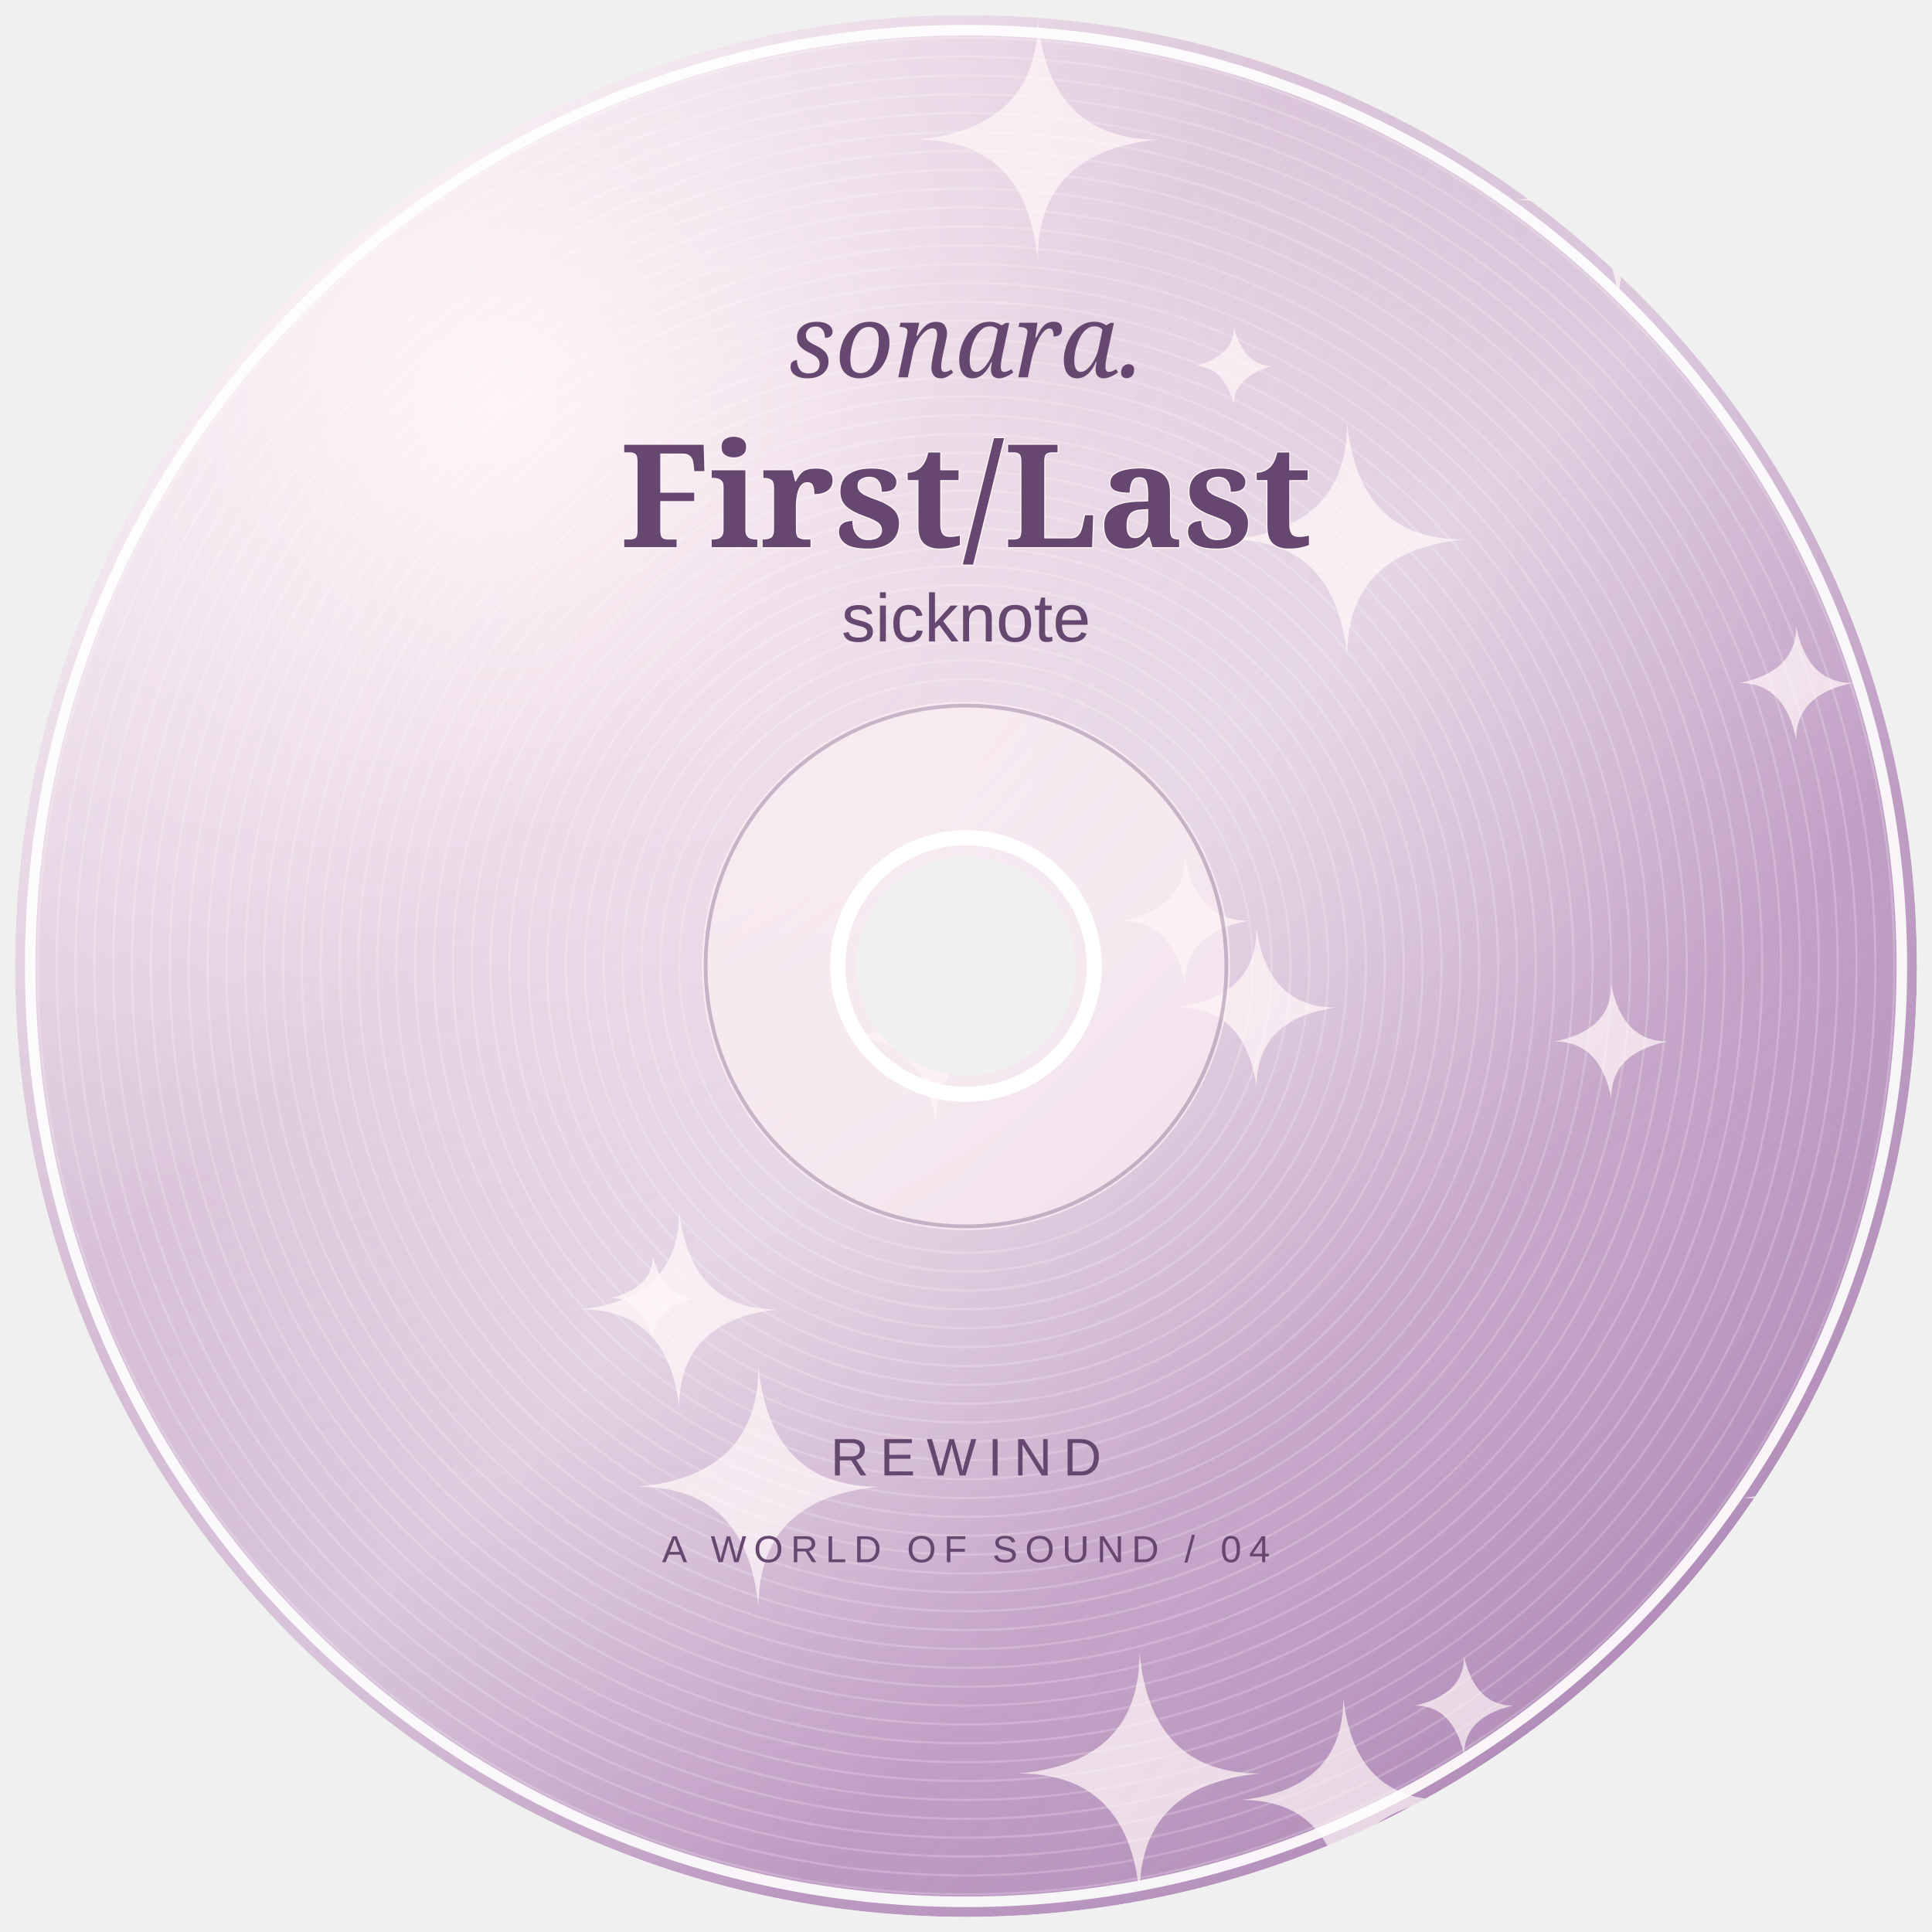
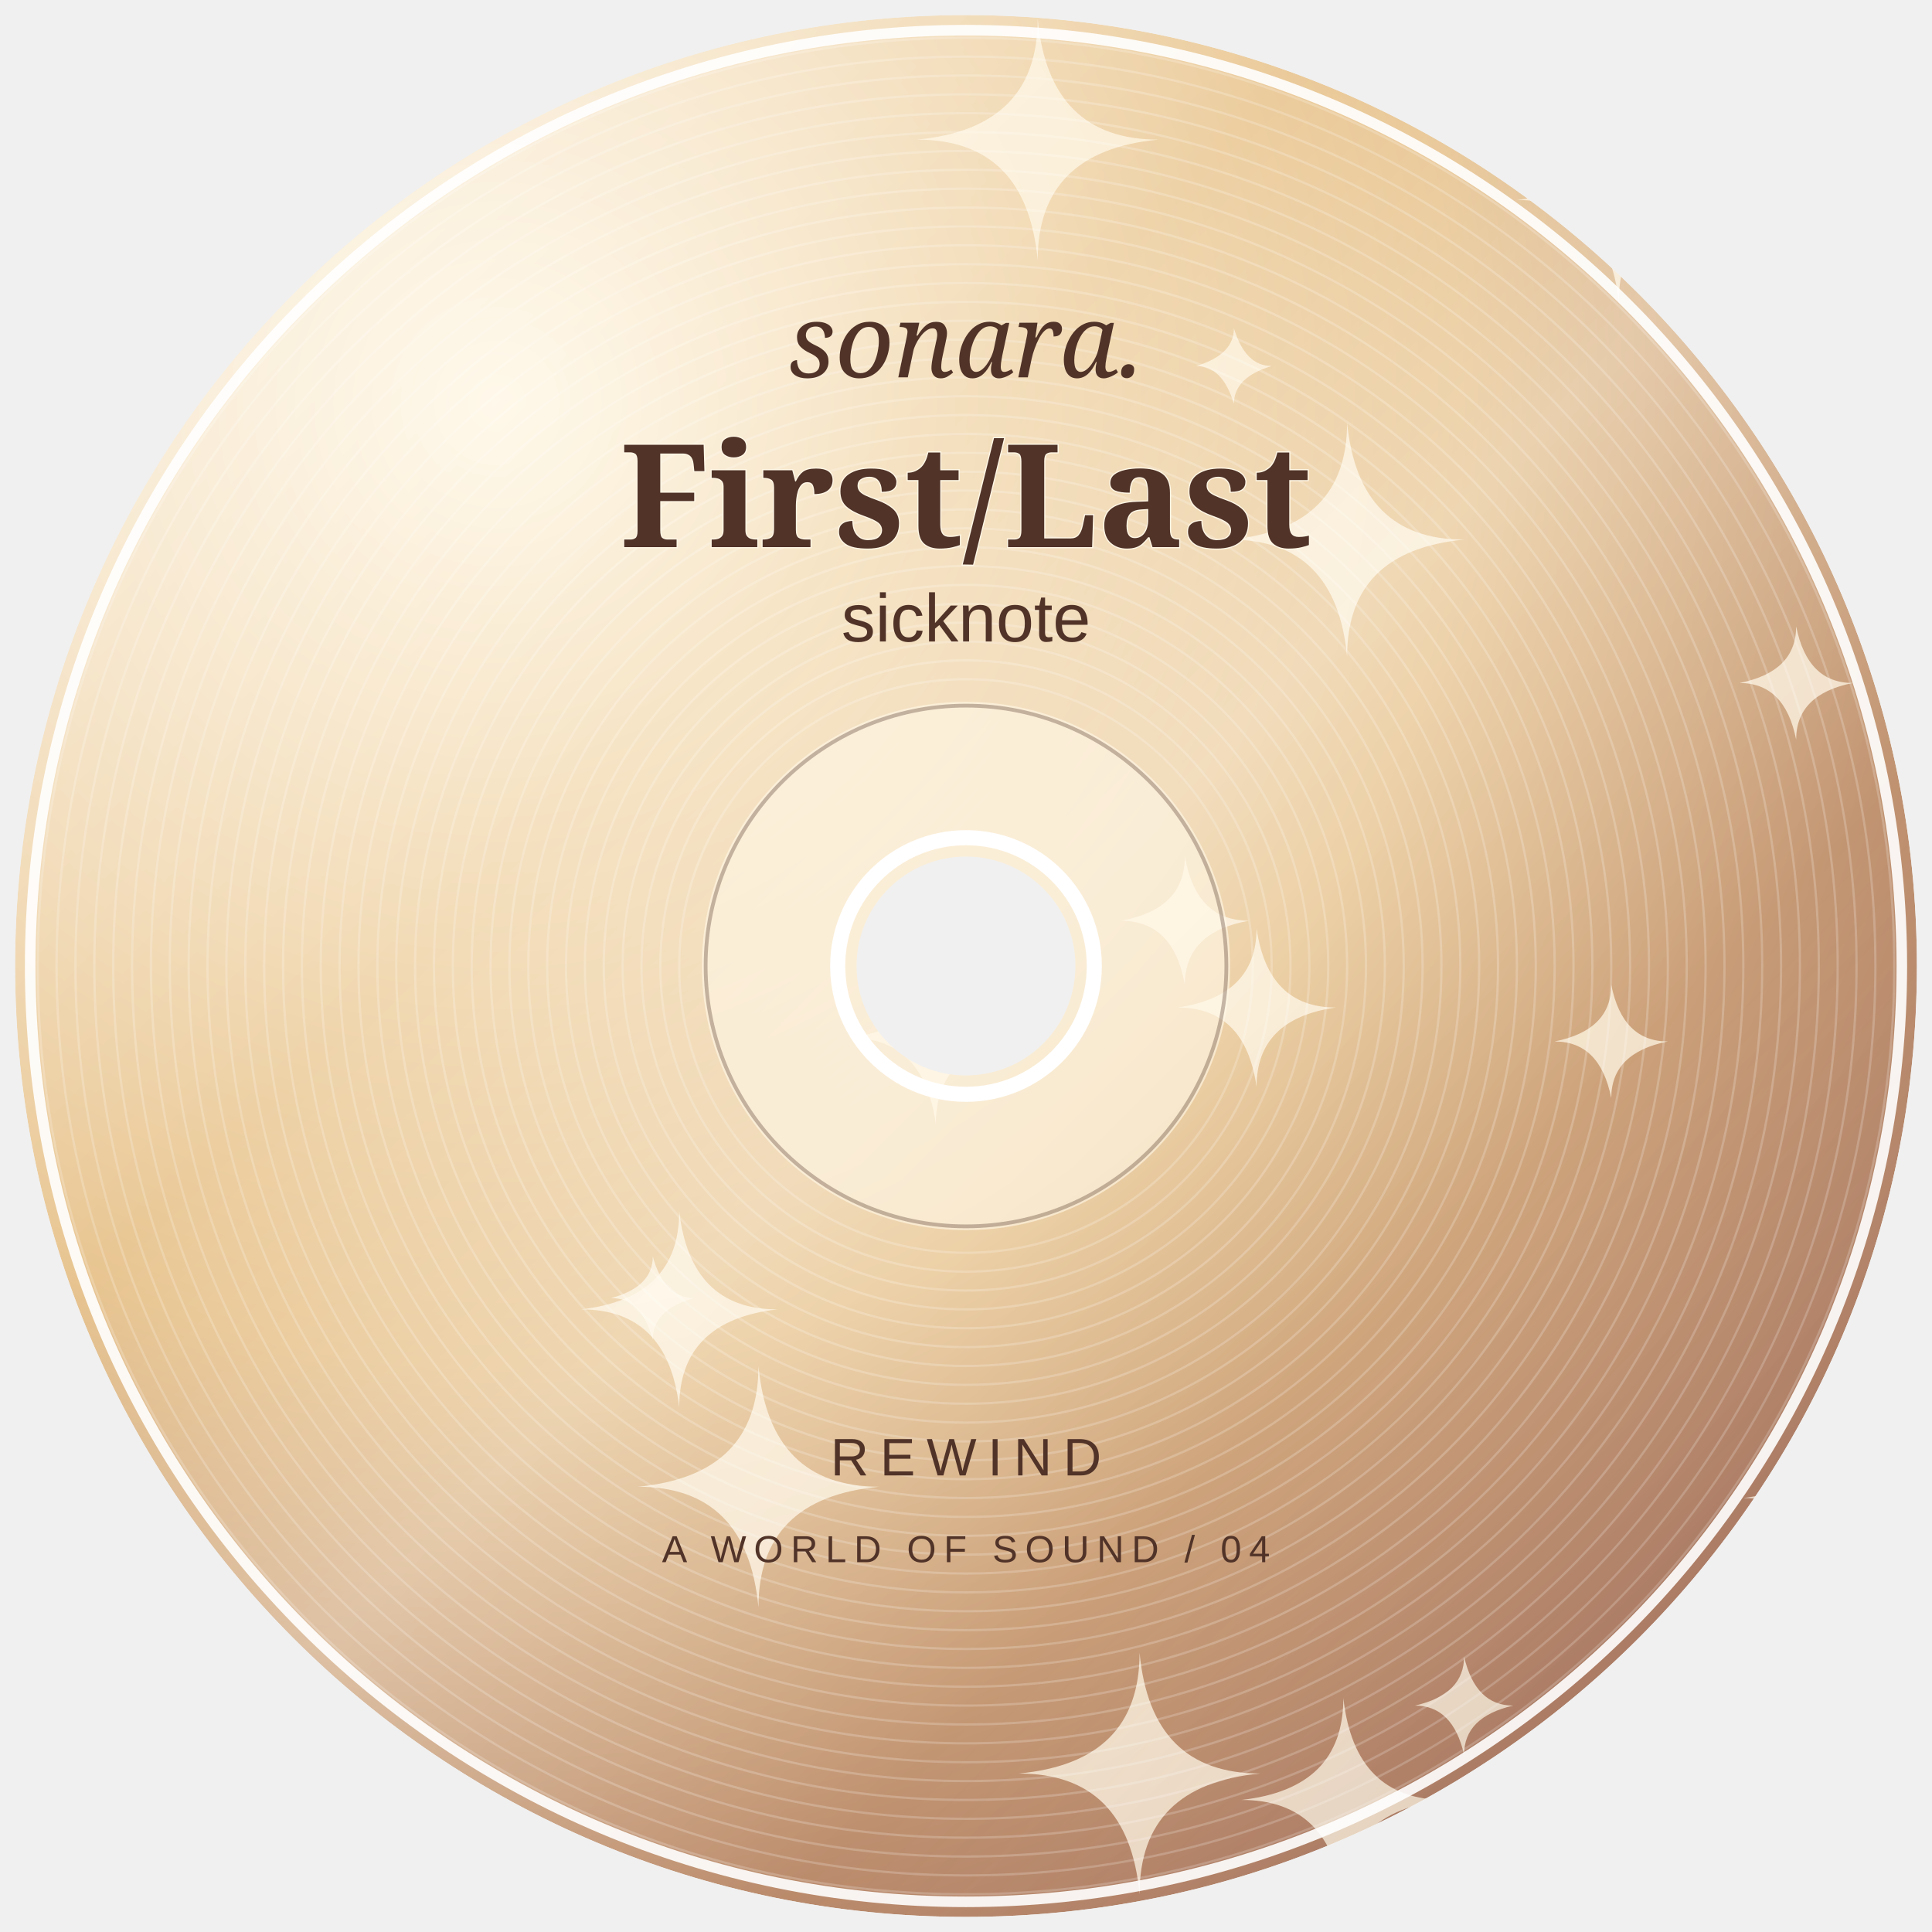
<svg xmlns="http://www.w3.org/2000/svg" width="512" height="512" viewBox="0 0 512 512">
  <defs>
    <radialGradient id="base" cx="25%" cy="20%" r="90%">
-       <stop stop-color="#fff3f6" />
-       <stop offset=".57" stop-color="#d7bfd7" />
-       <stop offset="1" stop-color="#b38dba" />
+       <stop stop-color="#fff7e6" />
+       <stop offset=".57" stop-color="#e8c591" />
+       <stop offset="1" stop-color="#ac7960" />
    </radialGradient>
    <linearGradient id="shine" x1="0" y1="0" x2="1" y2="1">
      <stop stop-color="white" stop-opacity=".5" />
      <stop offset=".35" stop-color="white" stop-opacity="0" />
      <stop offset=".51" stop-color="white" stop-opacity=".30" />
      <stop offset=".7" stop-color="white" stop-opacity="0" />
-       <stop offset="1" stop-color="#654770" stop-opacity=".16" />
+       <stop offset="1" stop-color="#513328" stop-opacity=".16" />
    </linearGradient>
    <mask id="cut">
      <circle cx="256" cy="256" r="252" fill="white" />
      <circle cx="256" cy="256" r="29" fill="black" />
    </mask>
    <filter id="mist">
      <feGaussianBlur stdDeviation="23" />
    </filter>
  </defs>
  <g mask="url(#cut)">
    <circle cx="256" cy="256" r="252" fill="url(#base)" />
-     <path d="M312 267 Q333 264 333 246 Q336 267 354 267 Q333 270 333 288 Q330 267 312 267" fill="#fff3f6" opacity=".75" />
-     <path d="M270 470 Q302 467 302 438 Q305 470 334 470 Q302 473 302 502 Q299 470 270 470" fill="#fff3f6" opacity=".75" />
-     <path d="M462 397 Q486 394 486 373 Q489 397 510 397 Q486 400 486 421 Q483 397 462 397" fill="#fff3f6" opacity=".75" />
-     <path d="M461 438 Q471 435 471 428 Q474 438 481 438 Q471 441 471 448 Q468 438 461 438" fill="#fff3f6" opacity=".75" />
-     <path d="M412 276 Q427 273 427 261 Q430 276 442 276 Q427 279 427 291 Q424 276 412 276" fill="#fff3f6" opacity=".75" />
-     <path d="M375 452 Q388 449 388 439 Q391 452 401 452 Q388 455 388 465 Q385 452 375 452" fill="#fff3f6" opacity=".75" />
-     <path d="M13 47 Q43 44 43 17 Q46 47 73 47 Q43 50 43 77 Q40 47 13 47" fill="#fff3f6" opacity=".75" />
-     <path d="M317 97 Q327 94 327 87 Q330 97 337 97 Q327 100 327 107 Q324 97 317 97" fill="#fff3f6" opacity=".75" />
-     <path d="M162 344 Q173 341 173 333 Q176 344 184 344 Q173 347 173 355 Q170 344 162 344" fill="#fff3f6" opacity=".75" />
-     <path d="M402 53 Q429 50 429 26 Q432 53 456 53 Q429 56 429 80 Q426 53 402 53" fill="#fff3f6" opacity=".75" />
-     <path d="M225 275 Q248 272 248 252 Q251 275 271 275 Q248 278 248 298 Q245 275 225 275" fill="#fff3f6" opacity=".75" />
-     <path d="M243 37 Q275 34 275 5 Q278 37 307 37 Q275 40 275 69 Q272 37 243 37" fill="#fff3f6" opacity=".75" />
-     <path d="M169 394 Q201 391 201 362 Q204 394 233 394 Q201 397 201 426 Q198 394 169 394" fill="#fff3f6" opacity=".75" />
-     <path d="M329 477 Q356 474 356 450 Q359 477 383 477 Q356 480 356 504 Q353 477 329 477" fill="#fff3f6" opacity=".75" />
-     <path d="M461 181 Q476 178 476 166 Q479 181 491 181 Q476 184 476 196 Q473 181 461 181" fill="#fff3f6" opacity=".75" />
-     <path d="M326 143 Q357 140 357 112 Q360 143 388 143 Q357 146 357 174 Q354 143 326 143" fill="#fff3f6" opacity=".75" />
-     <path d="M154 347 Q180 344 180 321 Q183 347 206 347 Q180 350 180 373 Q177 347 154 347" fill="#fff3f6" opacity=".75" />
-     <path d="M297 244 Q314 241 314 227 Q317 244 331 244 Q314 247 314 261 Q311 244 297 244" fill="#fff3f6" opacity=".75" />
+     <path d="M312 267 Q333 264 333 246 Q336 267 354 267 Q333 270 333 288 Q330 267 312 267" fill="#fff7e6" opacity=".75" />
+     <path d="M270 470 Q302 467 302 438 Q305 470 334 470 Q302 473 302 502 Q299 470 270 470" fill="#fff7e6" opacity=".75" />
+     <path d="M462 397 Q486 394 486 373 Q489 397 510 397 Q486 400 486 421 Q483 397 462 397" fill="#fff7e6" opacity=".75" />
+     <path d="M461 438 Q471 435 471 428 Q474 438 481 438 Q471 441 471 448 Q468 438 461 438" fill="#fff7e6" opacity=".75" />
+     <path d="M412 276 Q427 273 427 261 Q430 276 442 276 Q427 279 427 291 Q424 276 412 276" fill="#fff7e6" opacity=".75" />
+     <path d="M375 452 Q388 449 388 439 Q391 452 401 452 Q388 455 388 465 Q385 452 375 452" fill="#fff7e6" opacity=".75" />
+     <path d="M13 47 Q43 44 43 17 Q46 47 73 47 Q43 50 43 77 Q40 47 13 47" fill="#fff7e6" opacity=".75" />
+     <path d="M317 97 Q327 94 327 87 Q330 97 337 97 Q327 100 327 107 Q324 97 317 97" fill="#fff7e6" opacity=".75" />
+     <path d="M162 344 Q173 341 173 333 Q176 344 184 344 Q173 347 173 355 Q170 344 162 344" fill="#fff7e6" opacity=".75" />
+     <path d="M402 53 Q429 50 429 26 Q432 53 456 53 Q429 56 429 80 Q426 53 402 53" fill="#fff7e6" opacity=".75" />
+     <path d="M225 275 Q248 272 248 252 Q251 275 271 275 Q248 278 248 298 Q245 275 225 275" fill="#fff7e6" opacity=".75" />
+     <path d="M243 37 Q275 34 275 5 Q278 37 307 37 Q275 40 275 69 Q272 37 243 37" fill="#fff7e6" opacity=".75" />
+     <path d="M169 394 Q201 391 201 362 Q204 394 233 394 Q201 397 201 426 Q198 394 169 394" fill="#fff7e6" opacity=".75" />
+     <path d="M329 477 Q356 474 356 450 Q359 477 383 477 Q356 480 356 504 Q353 477 329 477" fill="#fff7e6" opacity=".75" />
+     <path d="M461 181 Q476 178 476 166 Q479 181 491 181 Q476 184 476 196 Q473 181 461 181" fill="#fff7e6" opacity=".75" />
+     <path d="M326 143 Q357 140 357 112 Q360 143 388 143 Q357 146 357 174 Q354 143 326 143" fill="#fff7e6" opacity=".75" />
+     <path d="M154 347 Q180 344 180 321 Q183 347 206 347 Q180 350 180 373 Q177 347 154 347" fill="#fff7e6" opacity=".75" />
+     <path d="M297 244 Q314 241 314 227 Q317 244 331 244 Q314 247 314 261 Q311 244 297 244" fill="#fff7e6" opacity=".75" />
    <circle cx="256" cy="256" r="76" fill="none" stroke="white" stroke-width=".6" opacity=".2" />
    <circle cx="256" cy="256" r="81" fill="none" stroke="white" stroke-width=".6" opacity=".2" />
    <circle cx="256" cy="256" r="86" fill="none" stroke="white" stroke-width=".6" opacity=".2" />
    <circle cx="256" cy="256" r="91" fill="none" stroke="white" stroke-width=".6" opacity=".2" />
    <circle cx="256" cy="256" r="96" fill="none" stroke="white" stroke-width=".6" opacity=".2" />
    <circle cx="256" cy="256" r="101" fill="none" stroke="white" stroke-width=".6" opacity=".2" />
    <circle cx="256" cy="256" r="106" fill="none" stroke="white" stroke-width=".6" opacity=".2" />
    <circle cx="256" cy="256" r="111" fill="none" stroke="white" stroke-width=".6" opacity=".2" />
    <circle cx="256" cy="256" r="116" fill="none" stroke="white" stroke-width=".6" opacity=".2" />
    <circle cx="256" cy="256" r="121" fill="none" stroke="white" stroke-width=".6" opacity=".2" />
    <circle cx="256" cy="256" r="126" fill="none" stroke="white" stroke-width=".6" opacity=".2" />
    <circle cx="256" cy="256" r="131" fill="none" stroke="white" stroke-width=".6" opacity=".2" />
    <circle cx="256" cy="256" r="136" fill="none" stroke="white" stroke-width=".6" opacity=".2" />
    <circle cx="256" cy="256" r="141" fill="none" stroke="white" stroke-width=".6" opacity=".2" />
    <circle cx="256" cy="256" r="146" fill="none" stroke="white" stroke-width=".6" opacity=".2" />
    <circle cx="256" cy="256" r="151" fill="none" stroke="white" stroke-width=".6" opacity=".2" />
    <circle cx="256" cy="256" r="156" fill="none" stroke="white" stroke-width=".6" opacity=".2" />
    <circle cx="256" cy="256" r="161" fill="none" stroke="white" stroke-width=".6" opacity=".2" />
    <circle cx="256" cy="256" r="166" fill="none" stroke="white" stroke-width=".6" opacity=".2" />
    <circle cx="256" cy="256" r="171" fill="none" stroke="white" stroke-width=".6" opacity=".2" />
    <circle cx="256" cy="256" r="176" fill="none" stroke="white" stroke-width=".6" opacity=".2" />
    <circle cx="256" cy="256" r="181" fill="none" stroke="white" stroke-width=".6" opacity=".2" />
    <circle cx="256" cy="256" r="186" fill="none" stroke="white" stroke-width=".6" opacity=".2" />
    <circle cx="256" cy="256" r="191" fill="none" stroke="white" stroke-width=".6" opacity=".2" />
    <circle cx="256" cy="256" r="196" fill="none" stroke="white" stroke-width=".6" opacity=".2" />
    <circle cx="256" cy="256" r="201" fill="none" stroke="white" stroke-width=".6" opacity=".2" />
    <circle cx="256" cy="256" r="206" fill="none" stroke="white" stroke-width=".6" opacity=".2" />
    <circle cx="256" cy="256" r="211" fill="none" stroke="white" stroke-width=".6" opacity=".2" />
    <circle cx="256" cy="256" r="216" fill="none" stroke="white" stroke-width=".6" opacity=".2" />
    <circle cx="256" cy="256" r="221" fill="none" stroke="white" stroke-width=".6" opacity=".2" />
    <circle cx="256" cy="256" r="226" fill="none" stroke="white" stroke-width=".6" opacity=".2" />
    <circle cx="256" cy="256" r="231" fill="none" stroke="white" stroke-width=".6" opacity=".2" />
    <circle cx="256" cy="256" r="236" fill="none" stroke="white" stroke-width=".6" opacity=".2" />
    <circle cx="256" cy="256" r="241" fill="none" stroke="white" stroke-width=".6" opacity=".2" />
    <circle cx="256" cy="256" r="246" fill="none" stroke="white" stroke-width=".6" opacity=".2" />
    <circle cx="256" cy="256" r="252" fill="url(#shine)" />
    <circle cx="256" cy="256" r="248" fill="none" stroke="white" stroke-width="2.8" opacity=".9" />
-     <circle cx="256" cy="256" r="70" fill="#fff3f6" opacity=".63" />
-     <circle cx="256" cy="256" r="69" fill="none" stroke="#654770" opacity=".33" />
+     <circle cx="256" cy="256" r="70" fill="#fff7e6" opacity=".63" />
+     <circle cx="256" cy="256" r="69" fill="none" stroke="#513328" opacity=".33" />
    <circle cx="256" cy="256" r="34" fill="none" stroke="white" stroke-width="4" />
-     <text x="256" y="100" text-anchor="middle" font-family="Georgia,serif" font-style="italic" font-size="27" fill="#654770">sonara.</text>
-     <text x="256" y="145" text-anchor="middle" font-family="Georgia,serif" font-size="38" font-weight="bold" fill="#654770" stroke="#fff3f6" stroke-width=".6" paint-order="stroke">First/Last</text>
-     <text x="256" y="170" text-anchor="middle" font-family="Arial,sans-serif" font-size="18" fill="#654770">sicknote</text>
-     <text x="256" y="391" text-anchor="middle" font-family="Arial,sans-serif" font-size="14" letter-spacing="3" fill="#654770">REWIND</text>
-     <text x="256" y="414" text-anchor="middle" font-family="Arial,sans-serif" font-size="10" letter-spacing="2" fill="#654770">A WORLD OF SOUND / 04</text>
+     <text x="256" y="100" text-anchor="middle" font-family="Georgia,serif" font-style="italic" font-size="27" fill="#513328">sonara.</text>
+     <text x="256" y="145" text-anchor="middle" font-family="Georgia,serif" font-size="38" font-weight="bold" fill="#513328" stroke="#fff7e6" stroke-width=".6" paint-order="stroke">First/Last</text>
+     <text x="256" y="170" text-anchor="middle" font-family="Arial,sans-serif" font-size="18" fill="#513328">sicknote</text>
+     <text x="256" y="391" text-anchor="middle" font-family="Arial,sans-serif" font-size="14" letter-spacing="3" fill="#513328">REWIND</text>
+     <text x="256" y="414" text-anchor="middle" font-family="Arial,sans-serif" font-size="10" letter-spacing="2" fill="#513328">A WORLD OF SOUND / 04</text>
  </g>
</svg>
